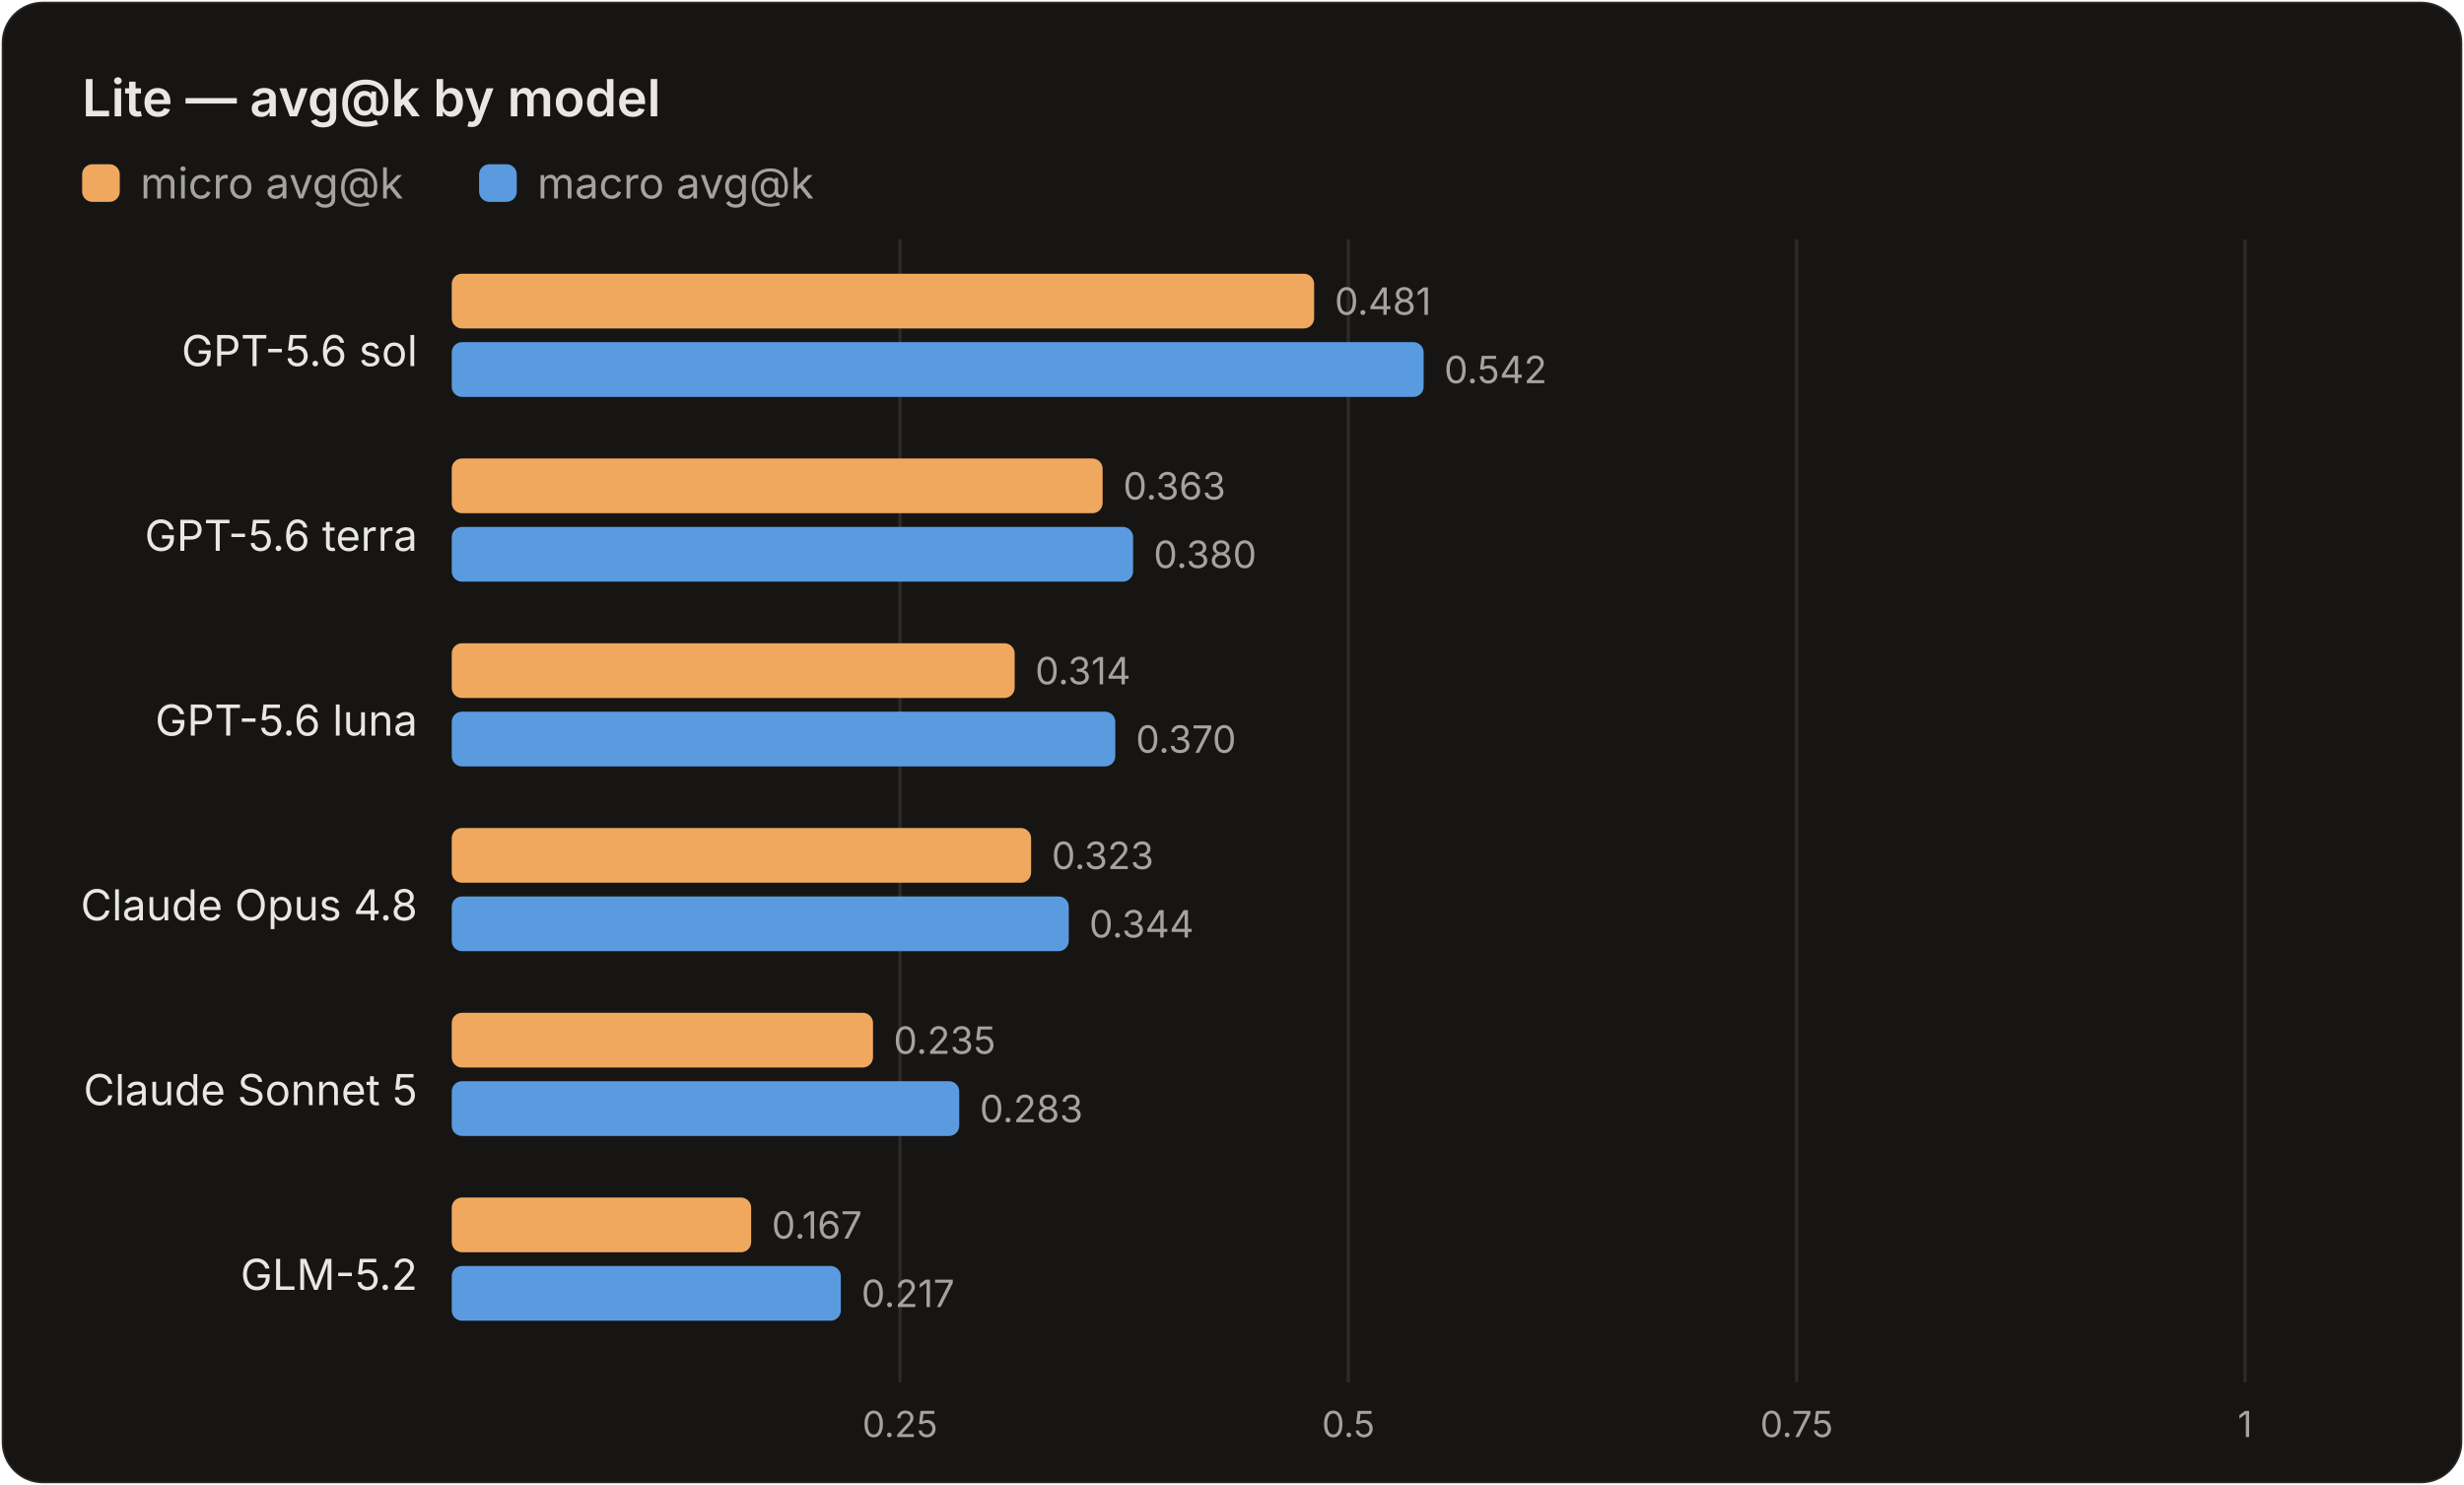
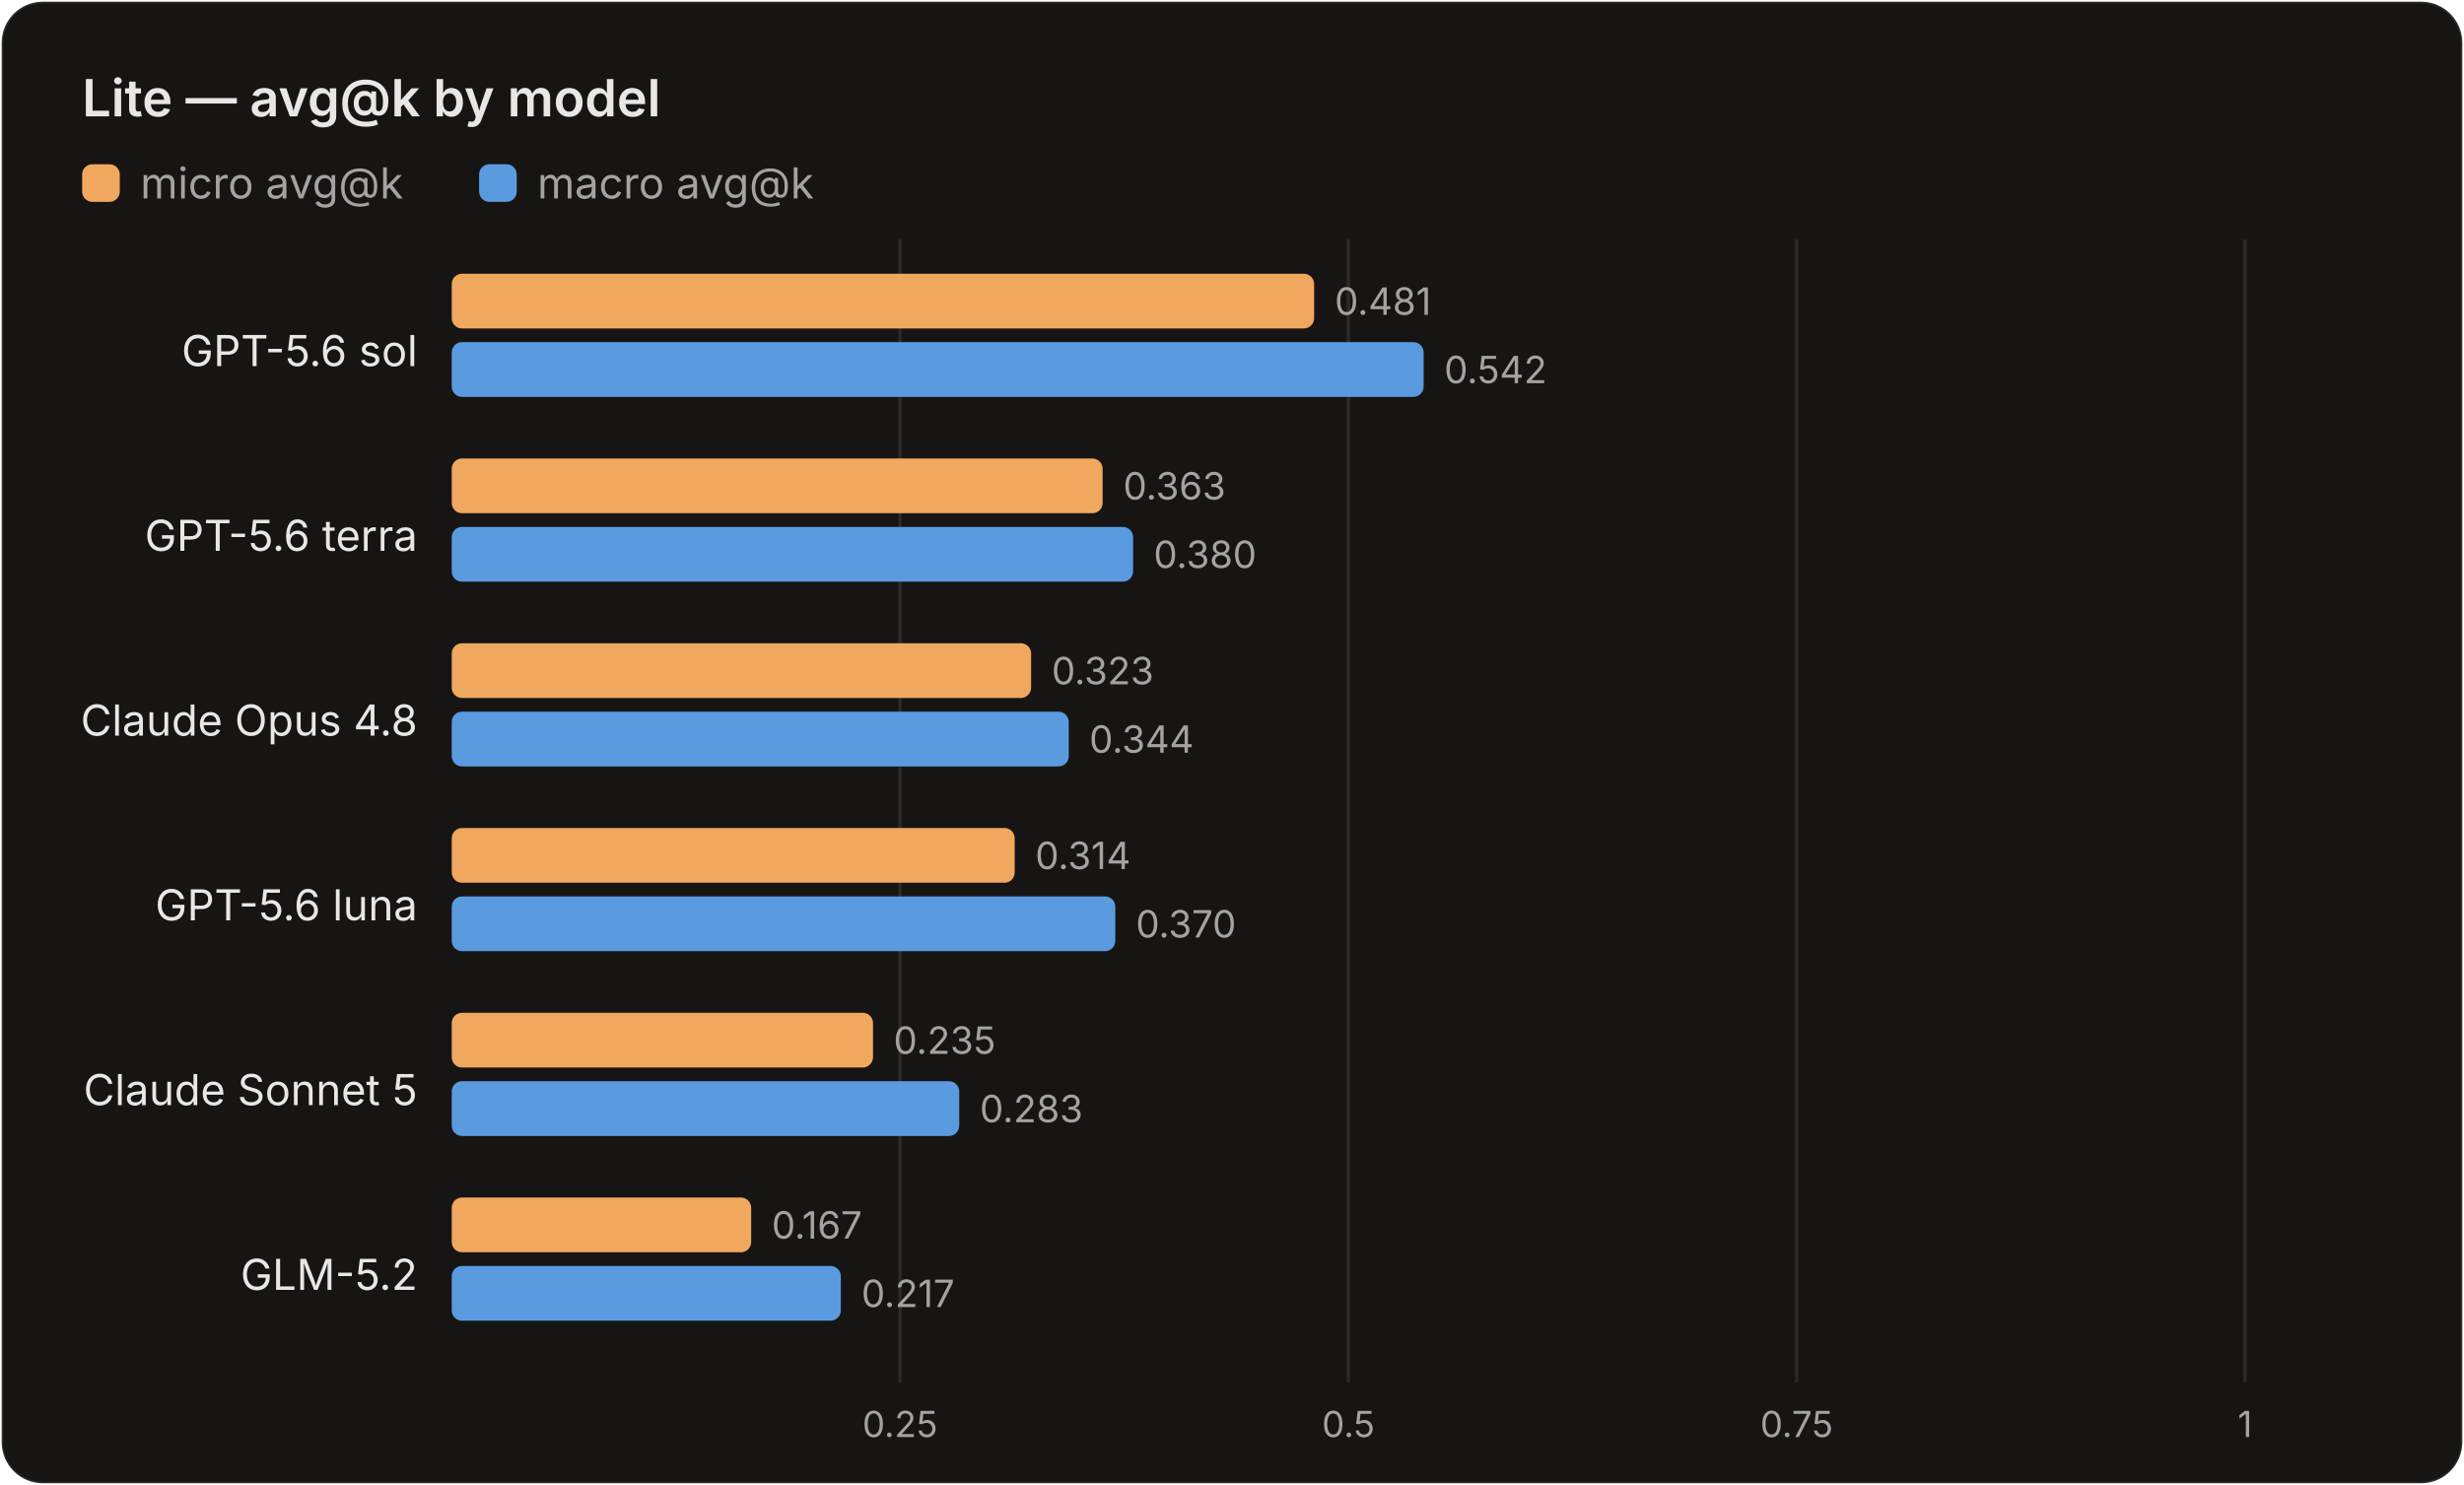
- <svg xmlns="http://www.w3.org/2000/svg" viewBox="0 0 720 434" width="720" height="434" font-family="system-ui,-apple-system,'Segoe UI',sans-serif" role="img" aria-label="Lite micro and macro avg@k by model, sorted by macro avg@k">
+ <svg xmlns="http://www.w3.org/2000/svg" viewBox="0 0 720 434" width="720" height="434" font-family="system-ui,-apple-system,'Segoe UI',sans-serif" role="img" aria-label="Lite micro and macro avg@k by model, sorted by micro avg@k">
  <rect x="0.5" y="0.5" width="719" height="433" rx="12" fill="#161514" stroke="rgba(255,255,255,0.09)" />
  <text x="24" y="34" font-size="15" font-weight="600" fill="#e8e7e4">Lite — avg@k by model</text>
  <rect x="24" y="48" width="11" height="11" rx="3" fill="#f0a85f" />
  <text x="41" y="58" font-size="12.5" fill="#a4a3a0">micro avg@k</text>
  <rect x="140" y="48" width="11" height="11" rx="3" fill="#5a9be0" />
  <text x="157" y="58" font-size="12.5" fill="#a4a3a0">macro avg@k</text>
  <line x1="263.0" y1="70" x2="263.0" y2="404" stroke="rgba(255,255,255,0.09)" />
  <text x="263.0" y="420" font-size="10.5" fill="#a4a3a0" text-anchor="middle">0.25</text>
  <line x1="394.0" y1="70" x2="394.0" y2="404" stroke="rgba(255,255,255,0.09)" />
  <text x="394.0" y="420" font-size="10.5" fill="#a4a3a0" text-anchor="middle">0.5</text>
  <line x1="525.0" y1="70" x2="525.0" y2="404" stroke="rgba(255,255,255,0.09)" />
  <text x="525.0" y="420" font-size="10.5" fill="#a4a3a0" text-anchor="middle">0.75</text>
  <line x1="656.0" y1="70" x2="656.0" y2="404" stroke="rgba(255,255,255,0.09)" />
  <text x="656.0" y="420" font-size="10.5" fill="#a4a3a0" text-anchor="middle">1</text>
  <text x="122" y="107" font-size="12.5" fill="#e8e7e4" text-anchor="end">GPT-5.6 sol</text>
  <rect x="132" y="80" width="252.0" height="16" rx="3" fill="#f0a85f" />
  <text x="390.0" y="92" font-size="11" fill="#a4a3a0">0.481</text>
  <rect x="132" y="100" width="284.0" height="16" rx="3" fill="#5a9be0" />
  <text x="422.0" y="112" font-size="11" fill="#a4a3a0">0.542</text>
  <text x="122" y="161" font-size="12.5" fill="#e8e7e4" text-anchor="end">GPT-5.6 terra</text>
  <rect x="132" y="134" width="190.2" height="16" rx="3" fill="#f0a85f" />
  <text x="328.2" y="146" font-size="11" fill="#a4a3a0">0.363</text>
  <rect x="132" y="154" width="199.1" height="16" rx="3" fill="#5a9be0" />
  <text x="337.1" y="166" font-size="11" fill="#a4a3a0">0.380</text>
-   <text x="122" y="215" font-size="12.5" fill="#e8e7e4" text-anchor="end">GPT-5.6 luna</text>
-   <rect x="132" y="188" width="164.5" height="16" rx="3" fill="#f0a85f" />
-   <text x="302.5" y="200" font-size="11" fill="#a4a3a0">0.314</text>
-   <rect x="132" y="208" width="193.9" height="16" rx="3" fill="#5a9be0" />
-   <text x="331.9" y="220" font-size="11" fill="#a4a3a0">0.370</text>
-   <text x="122" y="269" font-size="12.5" fill="#e8e7e4" text-anchor="end">Claude Opus 4.8</text>
-   <rect x="132" y="242" width="169.3" height="16" rx="3" fill="#f0a85f" />
-   <text x="307.3" y="254" font-size="11" fill="#a4a3a0">0.323</text>
-   <rect x="132" y="262" width="180.3" height="16" rx="3" fill="#5a9be0" />
-   <text x="318.3" y="274" font-size="11" fill="#a4a3a0">0.344</text>
+   <text x="122" y="215" font-size="12.5" fill="#e8e7e4" text-anchor="end">Claude Opus 4.8</text>
+   <rect x="132" y="188" width="169.3" height="16" rx="3" fill="#f0a85f" />
+   <text x="307.3" y="200" font-size="11" fill="#a4a3a0">0.323</text>
+   <rect x="132" y="208" width="180.3" height="16" rx="3" fill="#5a9be0" />
+   <text x="318.3" y="220" font-size="11" fill="#a4a3a0">0.344</text>
+   <text x="122" y="269" font-size="12.5" fill="#e8e7e4" text-anchor="end">GPT-5.6 luna</text>
+   <rect x="132" y="242" width="164.5" height="16" rx="3" fill="#f0a85f" />
+   <text x="302.5" y="254" font-size="11" fill="#a4a3a0">0.314</text>
+   <rect x="132" y="262" width="193.9" height="16" rx="3" fill="#5a9be0" />
+   <text x="331.9" y="274" font-size="11" fill="#a4a3a0">0.370</text>
  <text x="122" y="323" font-size="12.5" fill="#e8e7e4" text-anchor="end">Claude Sonnet 5</text>
  <rect x="132" y="296" width="123.1" height="16" rx="3" fill="#f0a85f" />
  <text x="261.1" y="308" font-size="11" fill="#a4a3a0">0.235</text>
  <rect x="132" y="316" width="148.3" height="16" rx="3" fill="#5a9be0" />
  <text x="286.3" y="328" font-size="11" fill="#a4a3a0">0.283</text>
  <text x="122" y="377" font-size="12.5" fill="#e8e7e4" text-anchor="end">GLM-5.2</text>
  <rect x="132" y="350" width="87.5" height="16" rx="3" fill="#f0a85f" />
  <text x="225.5" y="362" font-size="11" fill="#a4a3a0">0.167</text>
  <rect x="132" y="370" width="113.7" height="16" rx="3" fill="#5a9be0" />
  <text x="251.7" y="382" font-size="11" fill="#a4a3a0">0.217</text>
</svg>
